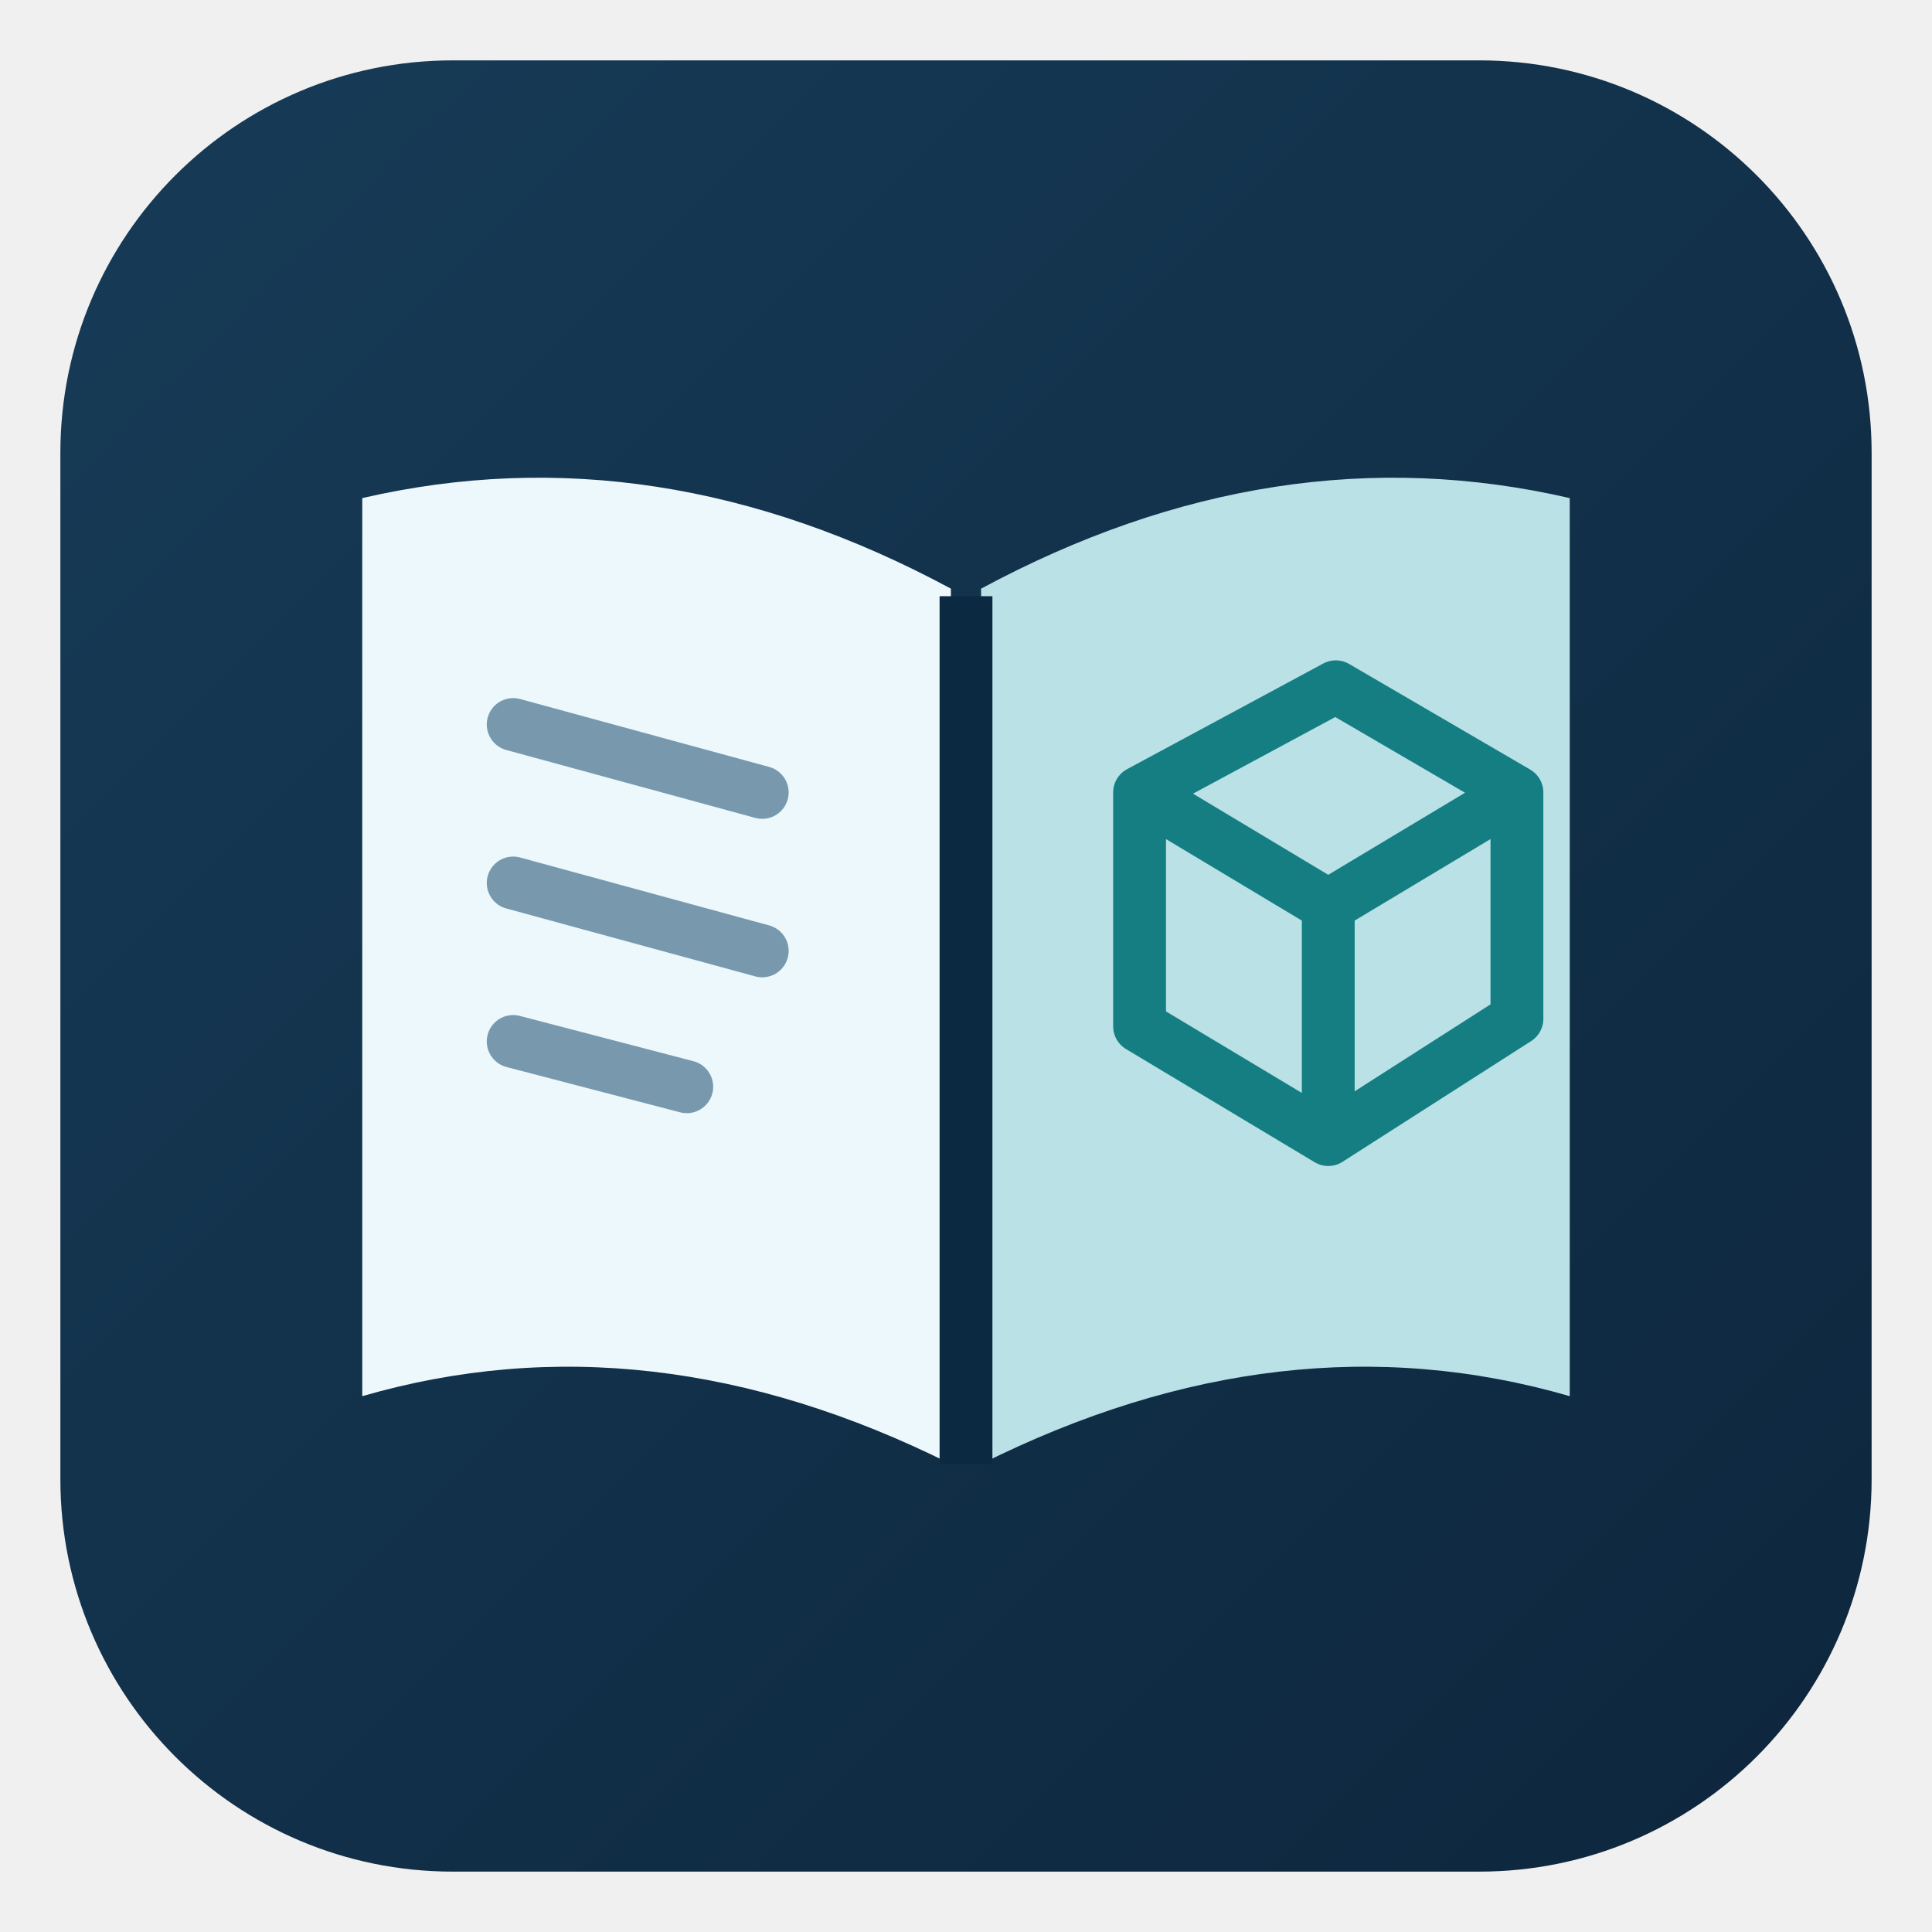
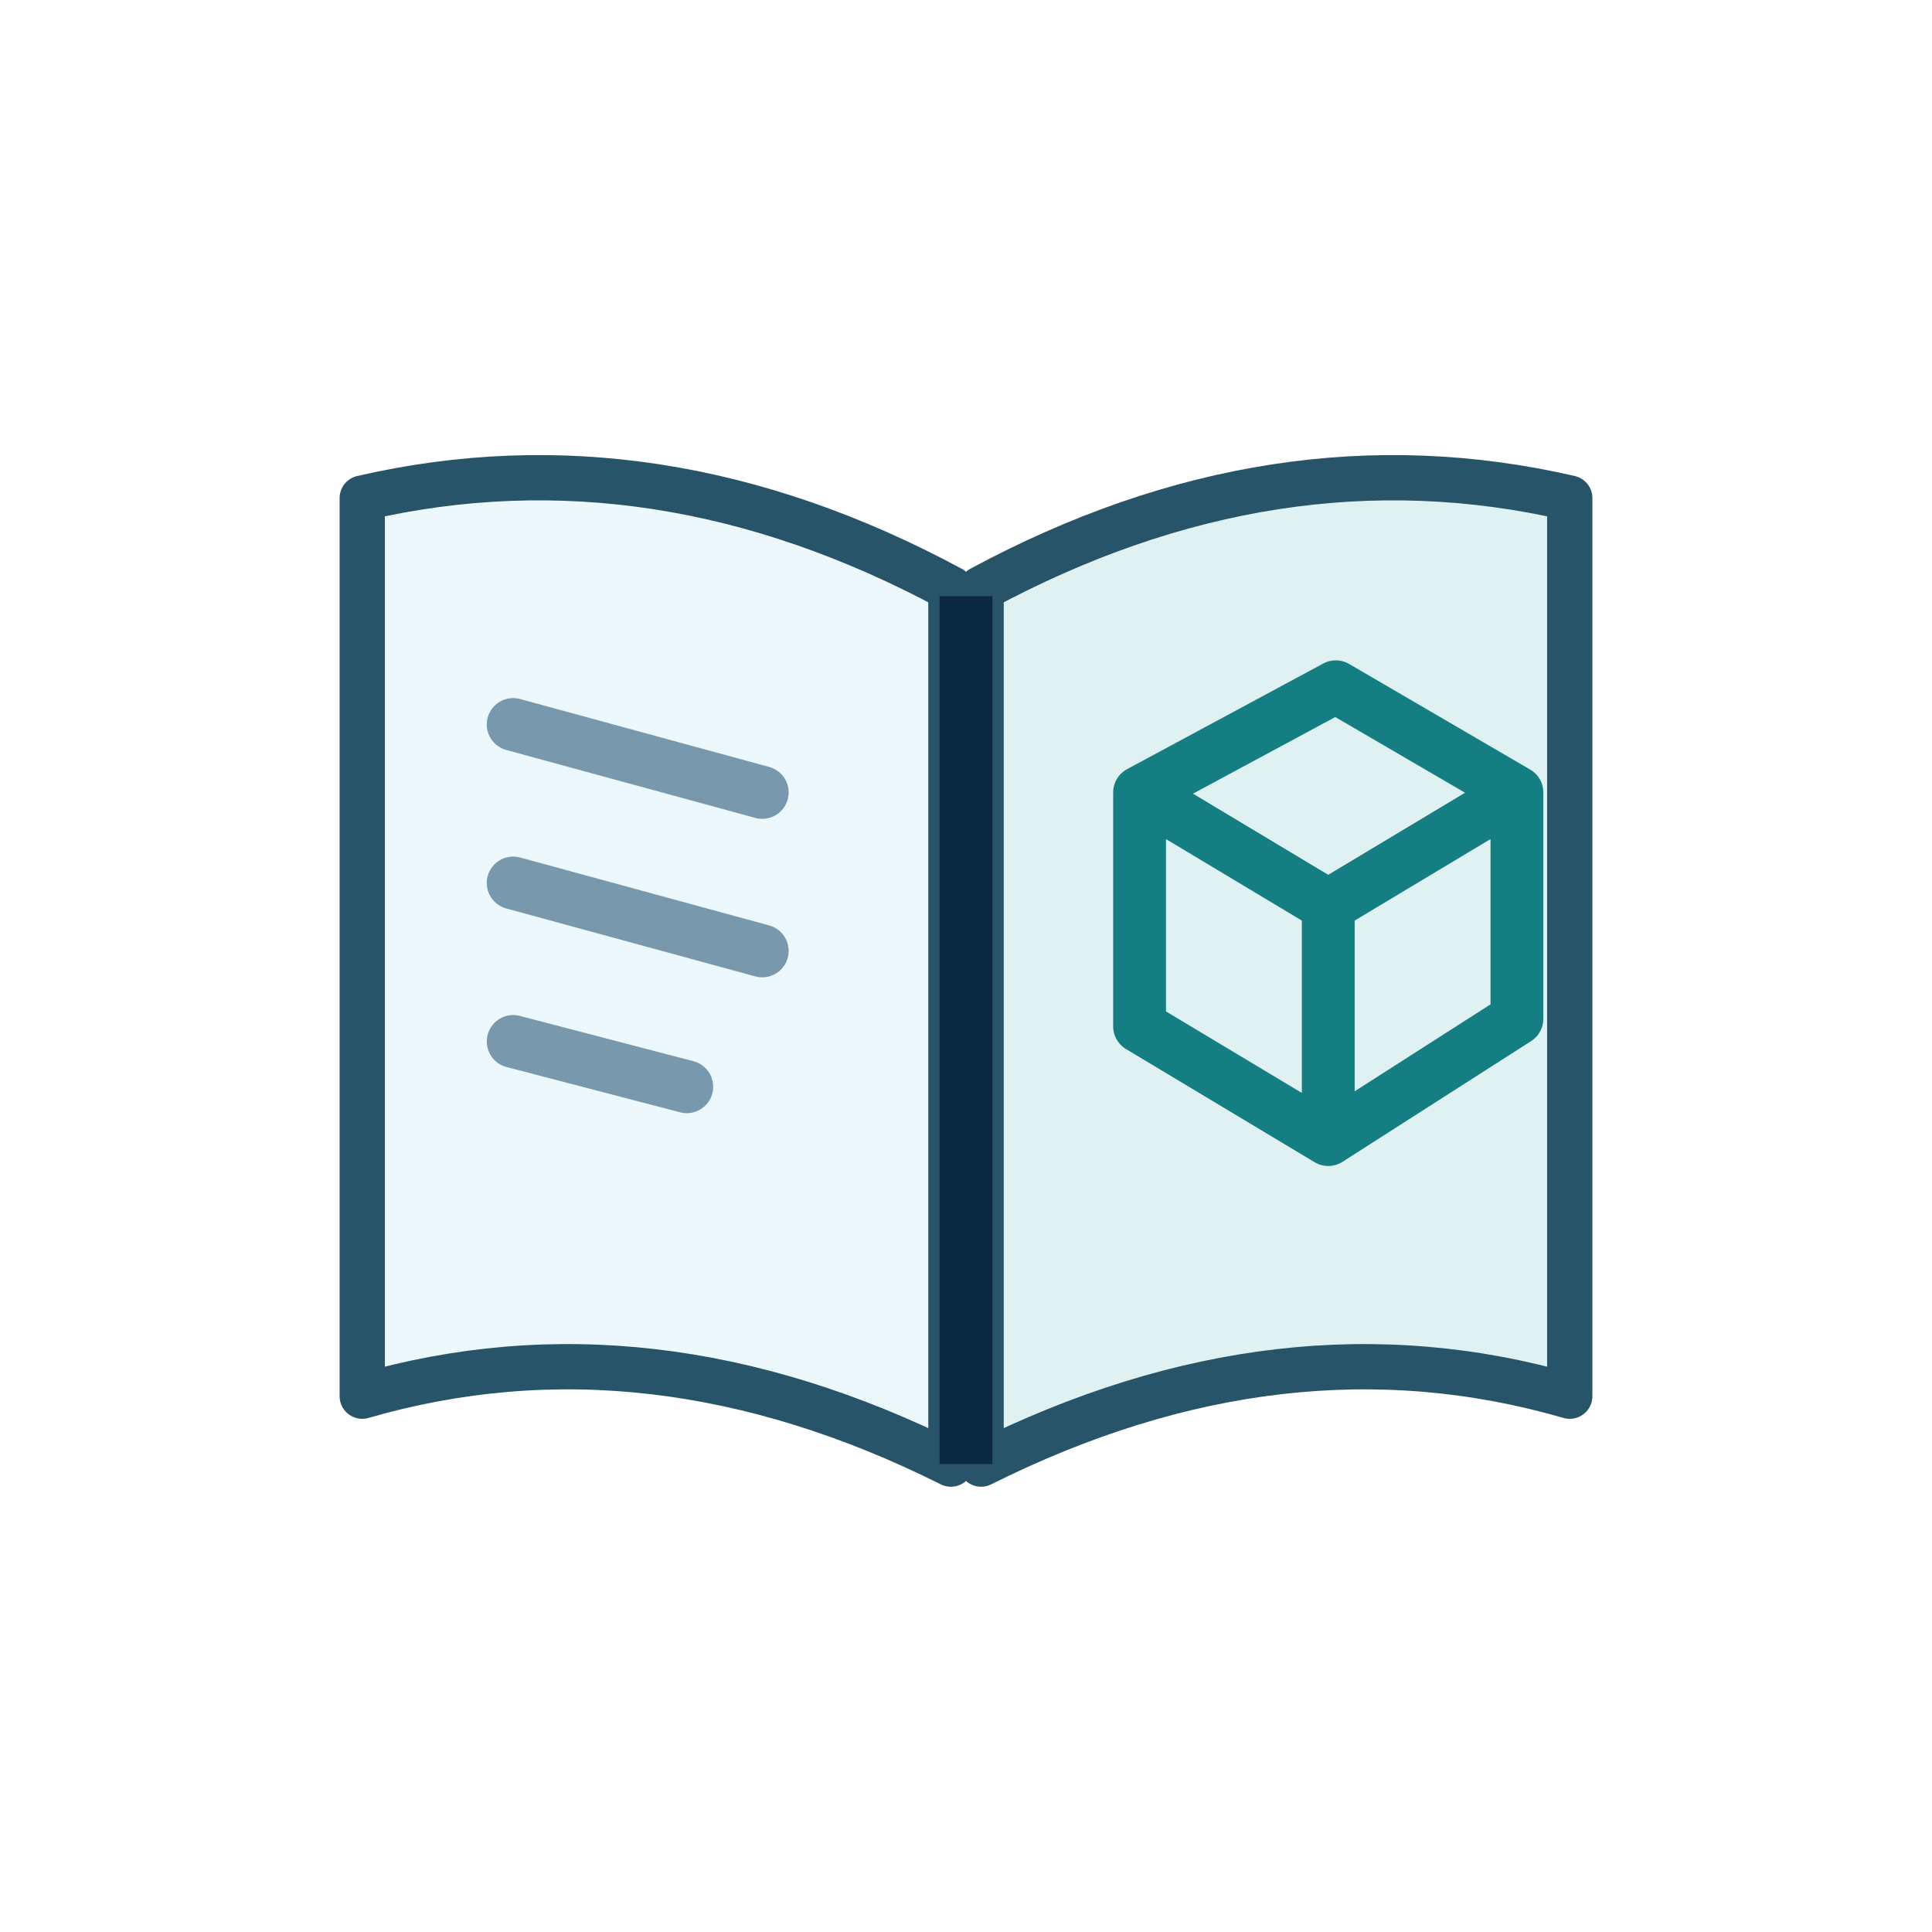
<svg xmlns="http://www.w3.org/2000/svg" width="256" height="256" viewBox="0 0 256 256">
-   <defs>
-     <linearGradient id="g" x2="1" y2="1">
-       <stop stop-color="#173b57" />
-       <stop offset="1" stop-color="#0d263d" />
-     </linearGradient>
-   </defs>
-   <rect x="8" y="8" width="240" height="240" rx="52" fill="url(#g)" />
-   <path d="M48 66Q87 57 126 78V194Q86 174 48 185Z" fill="#edf8fc" />
-   <path d="M130 78Q169 57 208 66V185Q170 174 130 194Z" fill="#b9e1e6" />
+   <rect width="256" height="256" fill="#ffffff" />
+   <path d="M48 66Q87 57 126 78V194Q86 174 48 185Z" fill="#edf8fc" stroke="#28546a" stroke-width="6" stroke-linejoin="round" />
+   <path d="M130 78Q169 57 208 66V185Q170 174 130 194Z" fill="#e0f1f1" stroke="#28546a" stroke-width="6" stroke-linejoin="round" />
  <path d="M128 79V194" stroke="#0b2941" stroke-width="7" />
  <path d="M68 96L101 105M68 117L101 126M68 138L91 144" stroke="#7899ad" stroke-width="7" stroke-linecap="round" />
  <path d="M151 105L177 91L201 105V135L176 151L151 136Z M151 105L176 120L201 105M176 120V151" fill="none" stroke="#147e83" stroke-width="7" stroke-linejoin="round" />
</svg>
